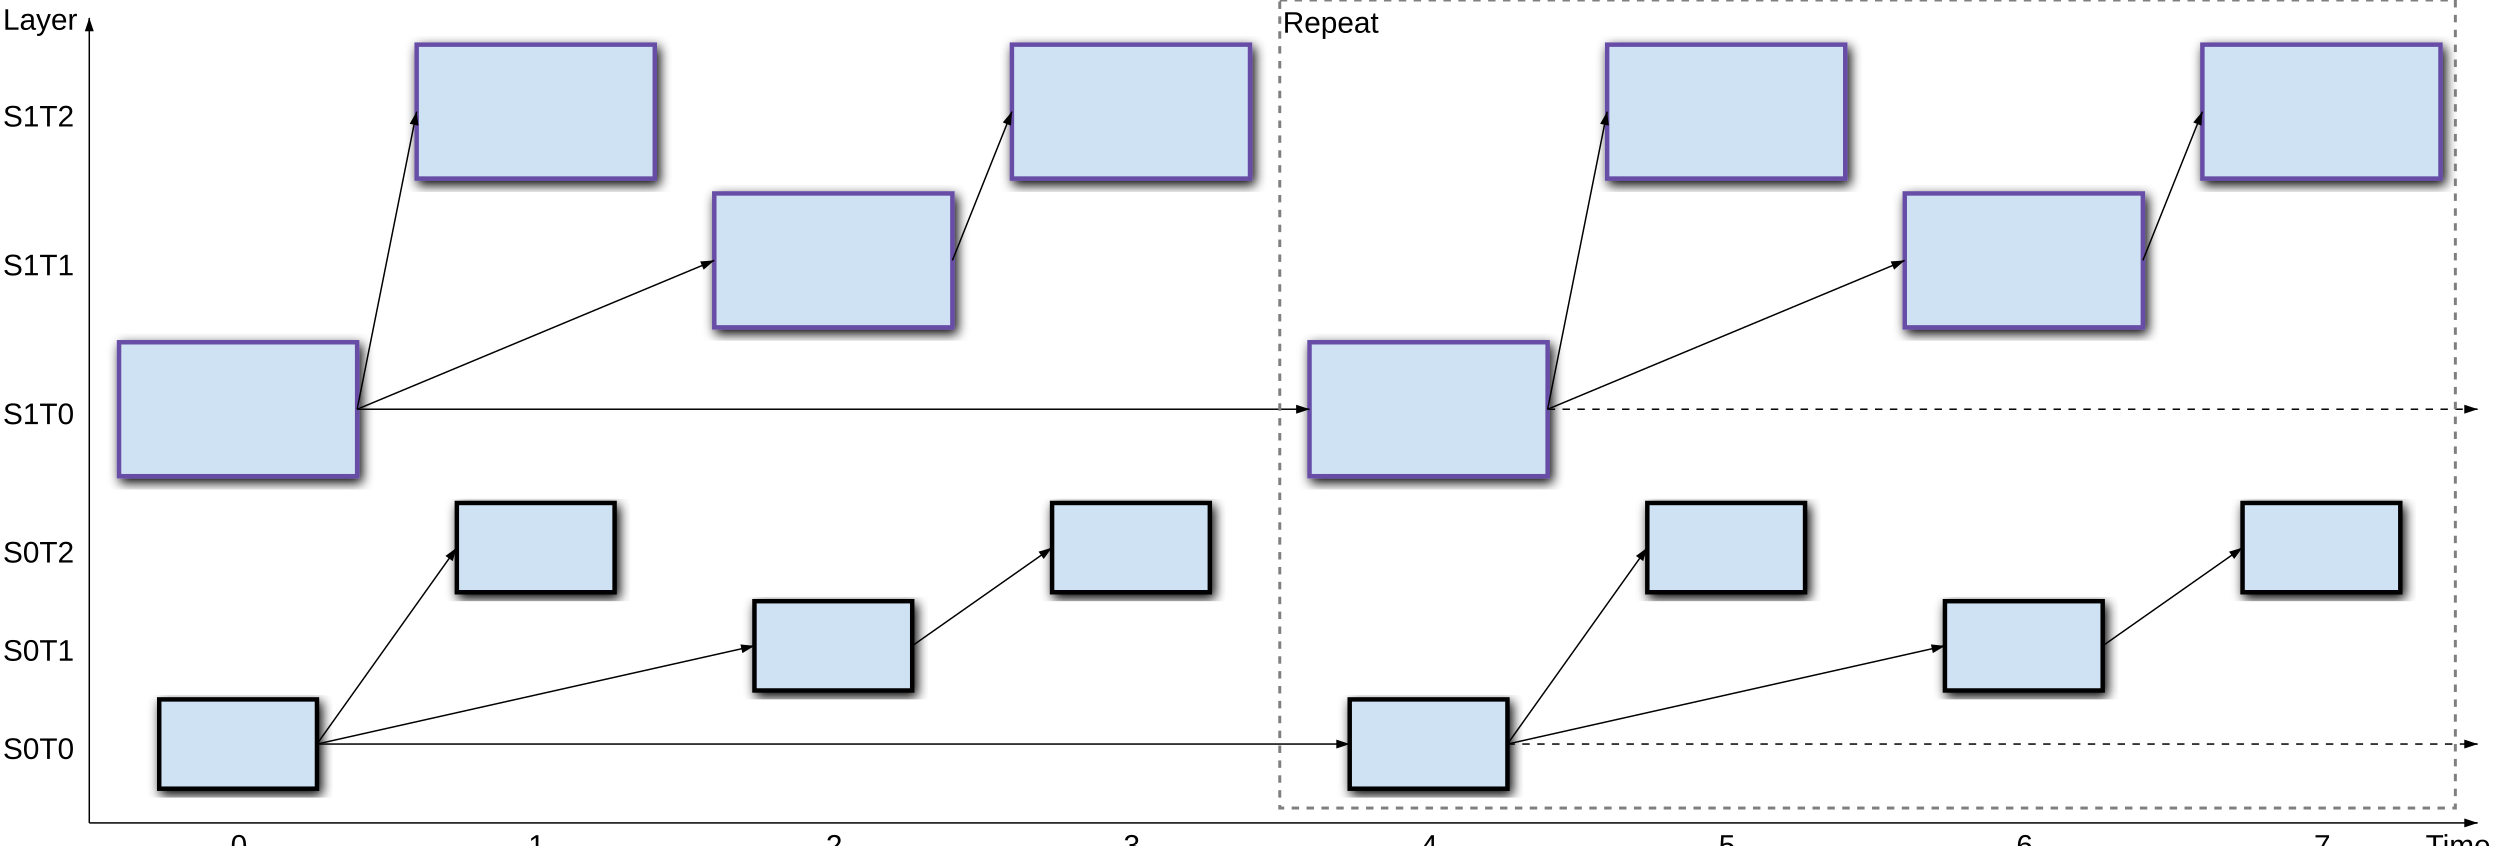
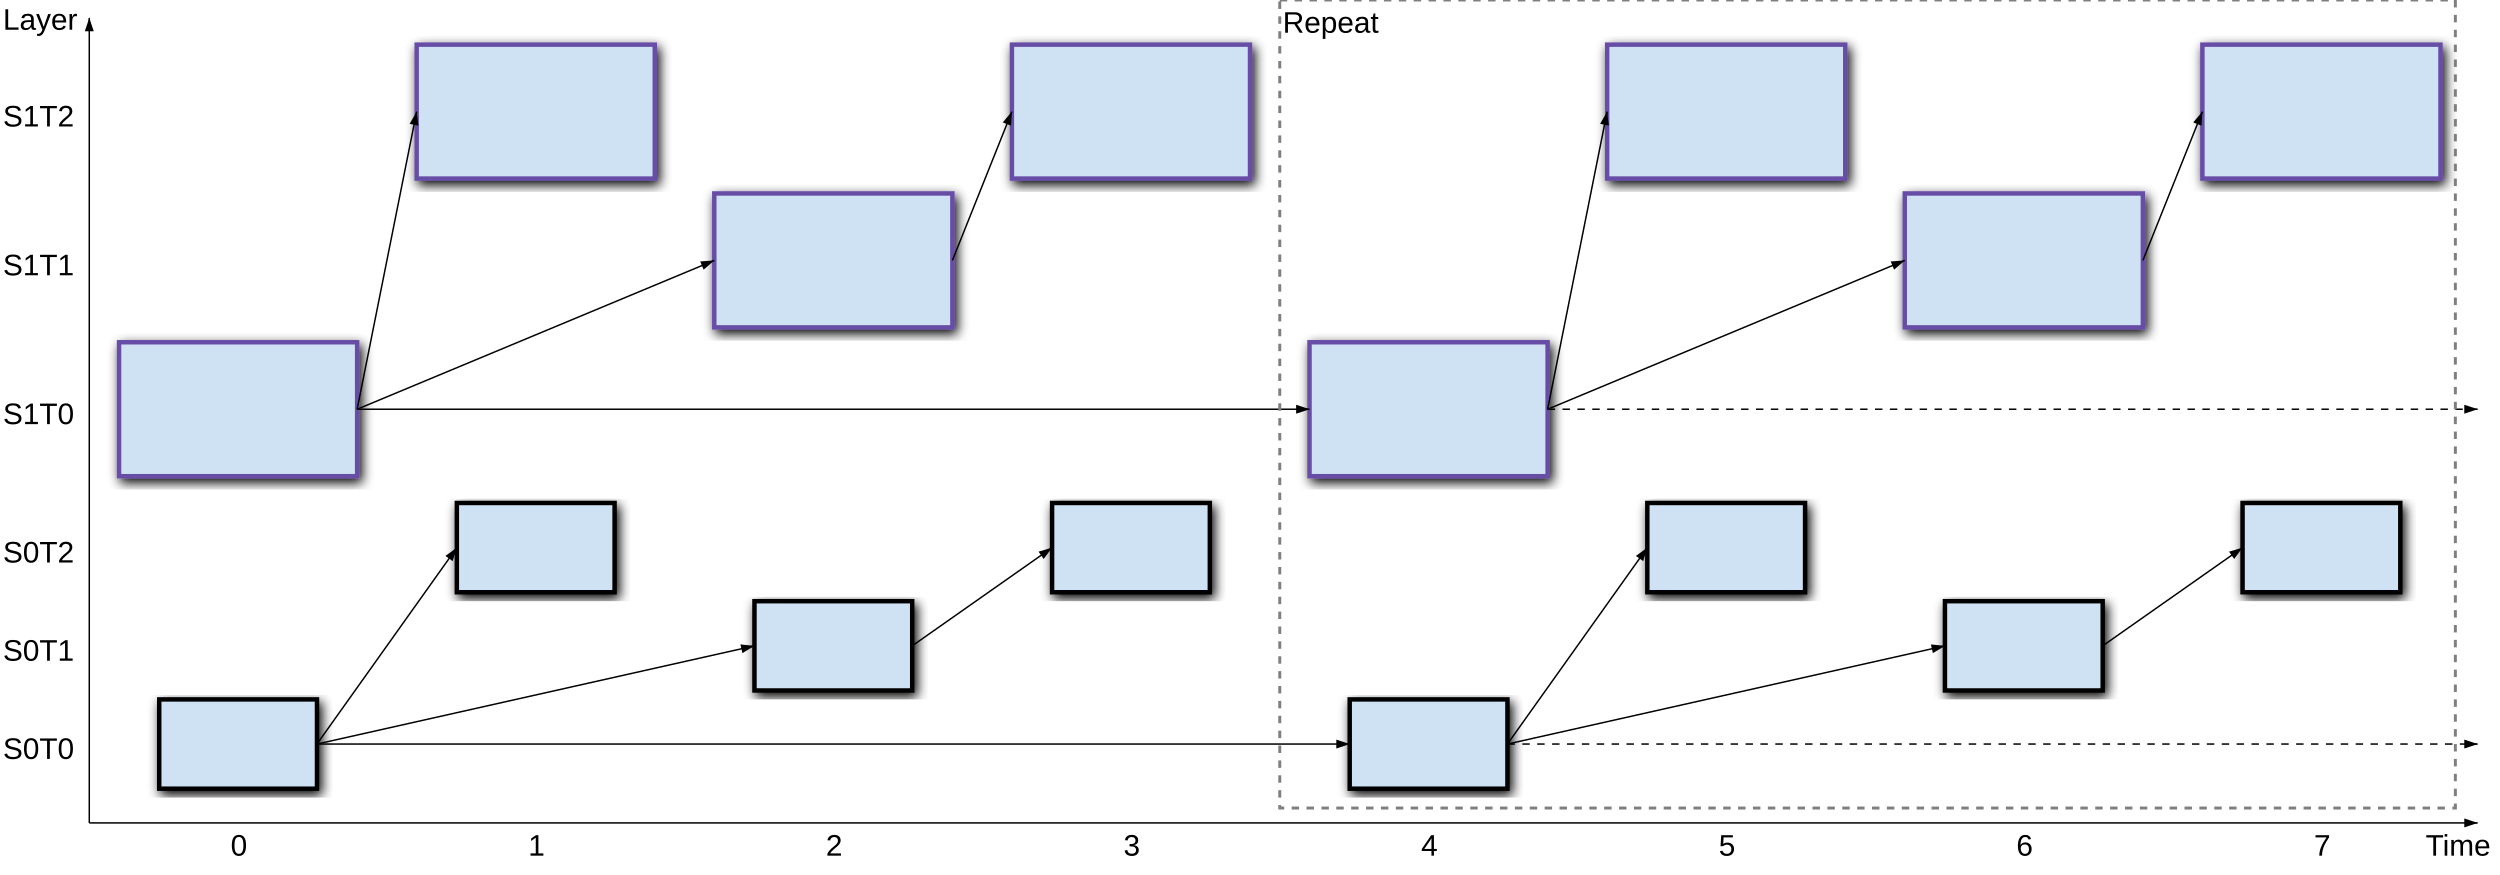
- <svg xmlns="http://www.w3.org/2000/svg" version="1.1" viewBox="0 0 1680 568">
+ <svg xmlns="http://www.w3.org/2000/svg" version="1.1" viewBox="0 0 1680 588">
  <defs>
    <filter id="sh">
      <feGaussianBlur in="SourceAlpha" stdDeviation="4" />
      <feOffset dx="2" dy="3" />
      <feBlend in="SourceGraphic" />
    </filter>
  </defs>
  <polygon points="1665,553 1656,550 1656,556" />
  <line x1="60" y1="553" x2="1665" y2="553" style="stroke:#000000;stroke-width:1" />
  <polygon points="60,12 57,21 63,21" />
  <line x1="60" y1="553" x2="60" y2="12" style="stroke:#000000;stroke-width:1" />
  <text x="1630" y="575" font-family="Arial" font-size="20">Time<tspan x="155" y="575">0</tspan>
    <tspan x="355" y="575">1</tspan>
    <tspan x="555" y="575">2</tspan>
    <tspan x="755" y="575">3</tspan>
    <tspan x="955" y="575">4</tspan>
    <tspan x="1155" y="575">5</tspan>
    <tspan x="1355" y="575">6</tspan>
    <tspan x="1555" y="575">7</tspan>
    <tspan x="2" y="20">Layer</tspan>
    <tspan x="2" y="510">S0T0</tspan>
    <tspan x="2" y="444">S0T1</tspan>
    <tspan x="2" y="378">S0T2</tspan>
    <tspan x="2" y="285">S1T0</tspan>
    <tspan x="2" y="185">S1T1</tspan>
    <tspan x="2" y="85">S1T2</tspan>
  </text>
  <rect x="107" y="470" width="106" height="60" style="fill:#cfe2f3;stroke-width:3;stroke:#000000" filter="url(#sh)" />
  <rect x="80" y="230" width="160" height="90" style="fill:#cfe2f3;stroke-width:3;stroke:#674ea7" filter="url(#sh)" />
  <rect x="307" y="338" width="106" height="60" style="fill:#cfe2f3;stroke-width:3;stroke:#000000" filter="url(#sh)" />
  <polygon points="307,368 298,365 298,371" transform="rotate(-54.5 307 368)" />
  <line x1="213" y1="500" x2="307" y2="368" style="stroke:#000000;stroke-width:1" />
  <rect x="280" y="30" width="160" height="90" style="fill:#cfe2f3;stroke-width:3;stroke:#674ea7" filter="url(#sh)" />
  <polygon points="280,75 271,72 271,78" transform="rotate(-78.7 280 75)" />
  <line x1="240" y1="275" x2="280" y2="75" style="stroke:#000000;stroke-width:1" />
  <rect x="507" y="404" width="106" height="60" style="fill:#cfe2f3;stroke-width:3;stroke:#000000" filter="url(#sh)" />
  <polygon points="507,434 498,431 498,437" transform="rotate(-12.7 507 434)" />
  <line x1="213" y1="500" x2="507" y2="434" style="stroke:#000000;stroke-width:1" />
  <rect x="480" y="130" width="160" height="90" style="fill:#cfe2f3;stroke-width:3;stroke:#674ea7" filter="url(#sh)" />
  <polygon points="480,175 471,172 471,178" transform="rotate(-22.6 480 175)" />
  <line x1="240" y1="275" x2="480" y2="175" style="stroke:#000000;stroke-width:1" />
  <rect x="707" y="338" width="106" height="60" style="fill:#cfe2f3;stroke-width:3;stroke:#000000" filter="url(#sh)" />
  <polygon points="707,368 698,365 698,371" transform="rotate(-35.1 707 368)" />
  <line x1="613" y1="434" x2="707" y2="368" style="stroke:#000000;stroke-width:1" />
  <rect x="680" y="30" width="160" height="90" style="fill:#cfe2f3;stroke-width:3;stroke:#674ea7" filter="url(#sh)" />
  <polygon points="680,75 671,72 671,78" transform="rotate(-68.2 680 75)" />
  <line x1="640" y1="175" x2="680" y2="75" style="stroke:#000000;stroke-width:1" />
  <rect x="907" y="470" width="106" height="60" style="fill:#cfe2f3;stroke-width:3;stroke:#000000" filter="url(#sh)" />
  <polygon points="907,500 898,497 898,503" />
  <line x1="213" y1="500" x2="907" y2="500" style="stroke:#000000;stroke-width:1" />
  <rect x="880" y="230" width="160" height="90" style="fill:#cfe2f3;stroke-width:3;stroke:#674ea7" filter="url(#sh)" />
  <polygon points="880,275 871,272 871,278" />
  <line x1="240" y1="275" x2="880" y2="275" style="stroke:#000000;stroke-width:1" />
  <rect x="1107" y="338" width="106" height="60" style="fill:#cfe2f3;stroke-width:3;stroke:#000000" filter="url(#sh)" />
  <polygon points="1107,368 1098,365 1098,371" transform="rotate(-54.5 1107 368)" />
  <line x1="1013" y1="500" x2="1107" y2="368" style="stroke:#000000;stroke-width:1" />
  <rect x="1080" y="30" width="160" height="90" style="fill:#cfe2f3;stroke-width:3;stroke:#674ea7" filter="url(#sh)" />
  <polygon points="1080,75 1071,72 1071,78" transform="rotate(-78.7 1080 75)" />
  <line x1="1040" y1="275" x2="1080" y2="75" style="stroke:#000000;stroke-width:1" />
  <rect x="1307" y="404" width="106" height="60" style="fill:#cfe2f3;stroke-width:3;stroke:#000000" filter="url(#sh)" />
  <polygon points="1307,434 1298,431 1298,437" transform="rotate(-12.7 1307 434)" />
  <line x1="1013" y1="500" x2="1307" y2="434" style="stroke:#000000;stroke-width:1" />
  <rect x="1280" y="130" width="160" height="90" style="fill:#cfe2f3;stroke-width:3;stroke:#674ea7" filter="url(#sh)" />
  <polygon points="1280,175 1271,172 1271,178" transform="rotate(-22.6 1280 175)" />
  <line x1="1040" y1="275" x2="1280" y2="175" style="stroke:#000000;stroke-width:1" />
  <rect x="1507" y="338" width="106" height="60" style="fill:#cfe2f3;stroke-width:3;stroke:#000000" filter="url(#sh)" />
  <polygon points="1507,368 1498,365 1498,371" transform="rotate(-35.1 1507 368)" />
  <line x1="1413" y1="434" x2="1507" y2="368" style="stroke:#000000;stroke-width:1" />
  <rect x="1480" y="30" width="160" height="90" style="fill:#cfe2f3;stroke-width:3;stroke:#674ea7" filter="url(#sh)" />
  <polygon points="1480,75 1471,72 1471,78" transform="rotate(-68.2 1480 75)" />
  <line x1="1440" y1="175" x2="1480" y2="75" style="stroke:#000000;stroke-width:1" />
  <polygon points="1665,500 1656,497 1656,503" />
  <line x1="1013" y1="500" x2="1665" y2="500" style="stroke:#000000;stroke-width:1;stroke-dasharray:5,5" />
  <polygon points="1665,275 1656,272 1656,278" />
  <line x1="1040" y1="275" x2="1665" y2="275" style="stroke:#000000;stroke-width:1;stroke-dasharray:5,5" />
  <rect x="860" y="0" width="790" height="543" style="fill:none;stroke-width:2;stroke:#7f7f7f;stroke-dasharray:5,5" />
  <text x="862" y="22" font-family="Arial" font-size="20">Repeat</text>
</svg>
